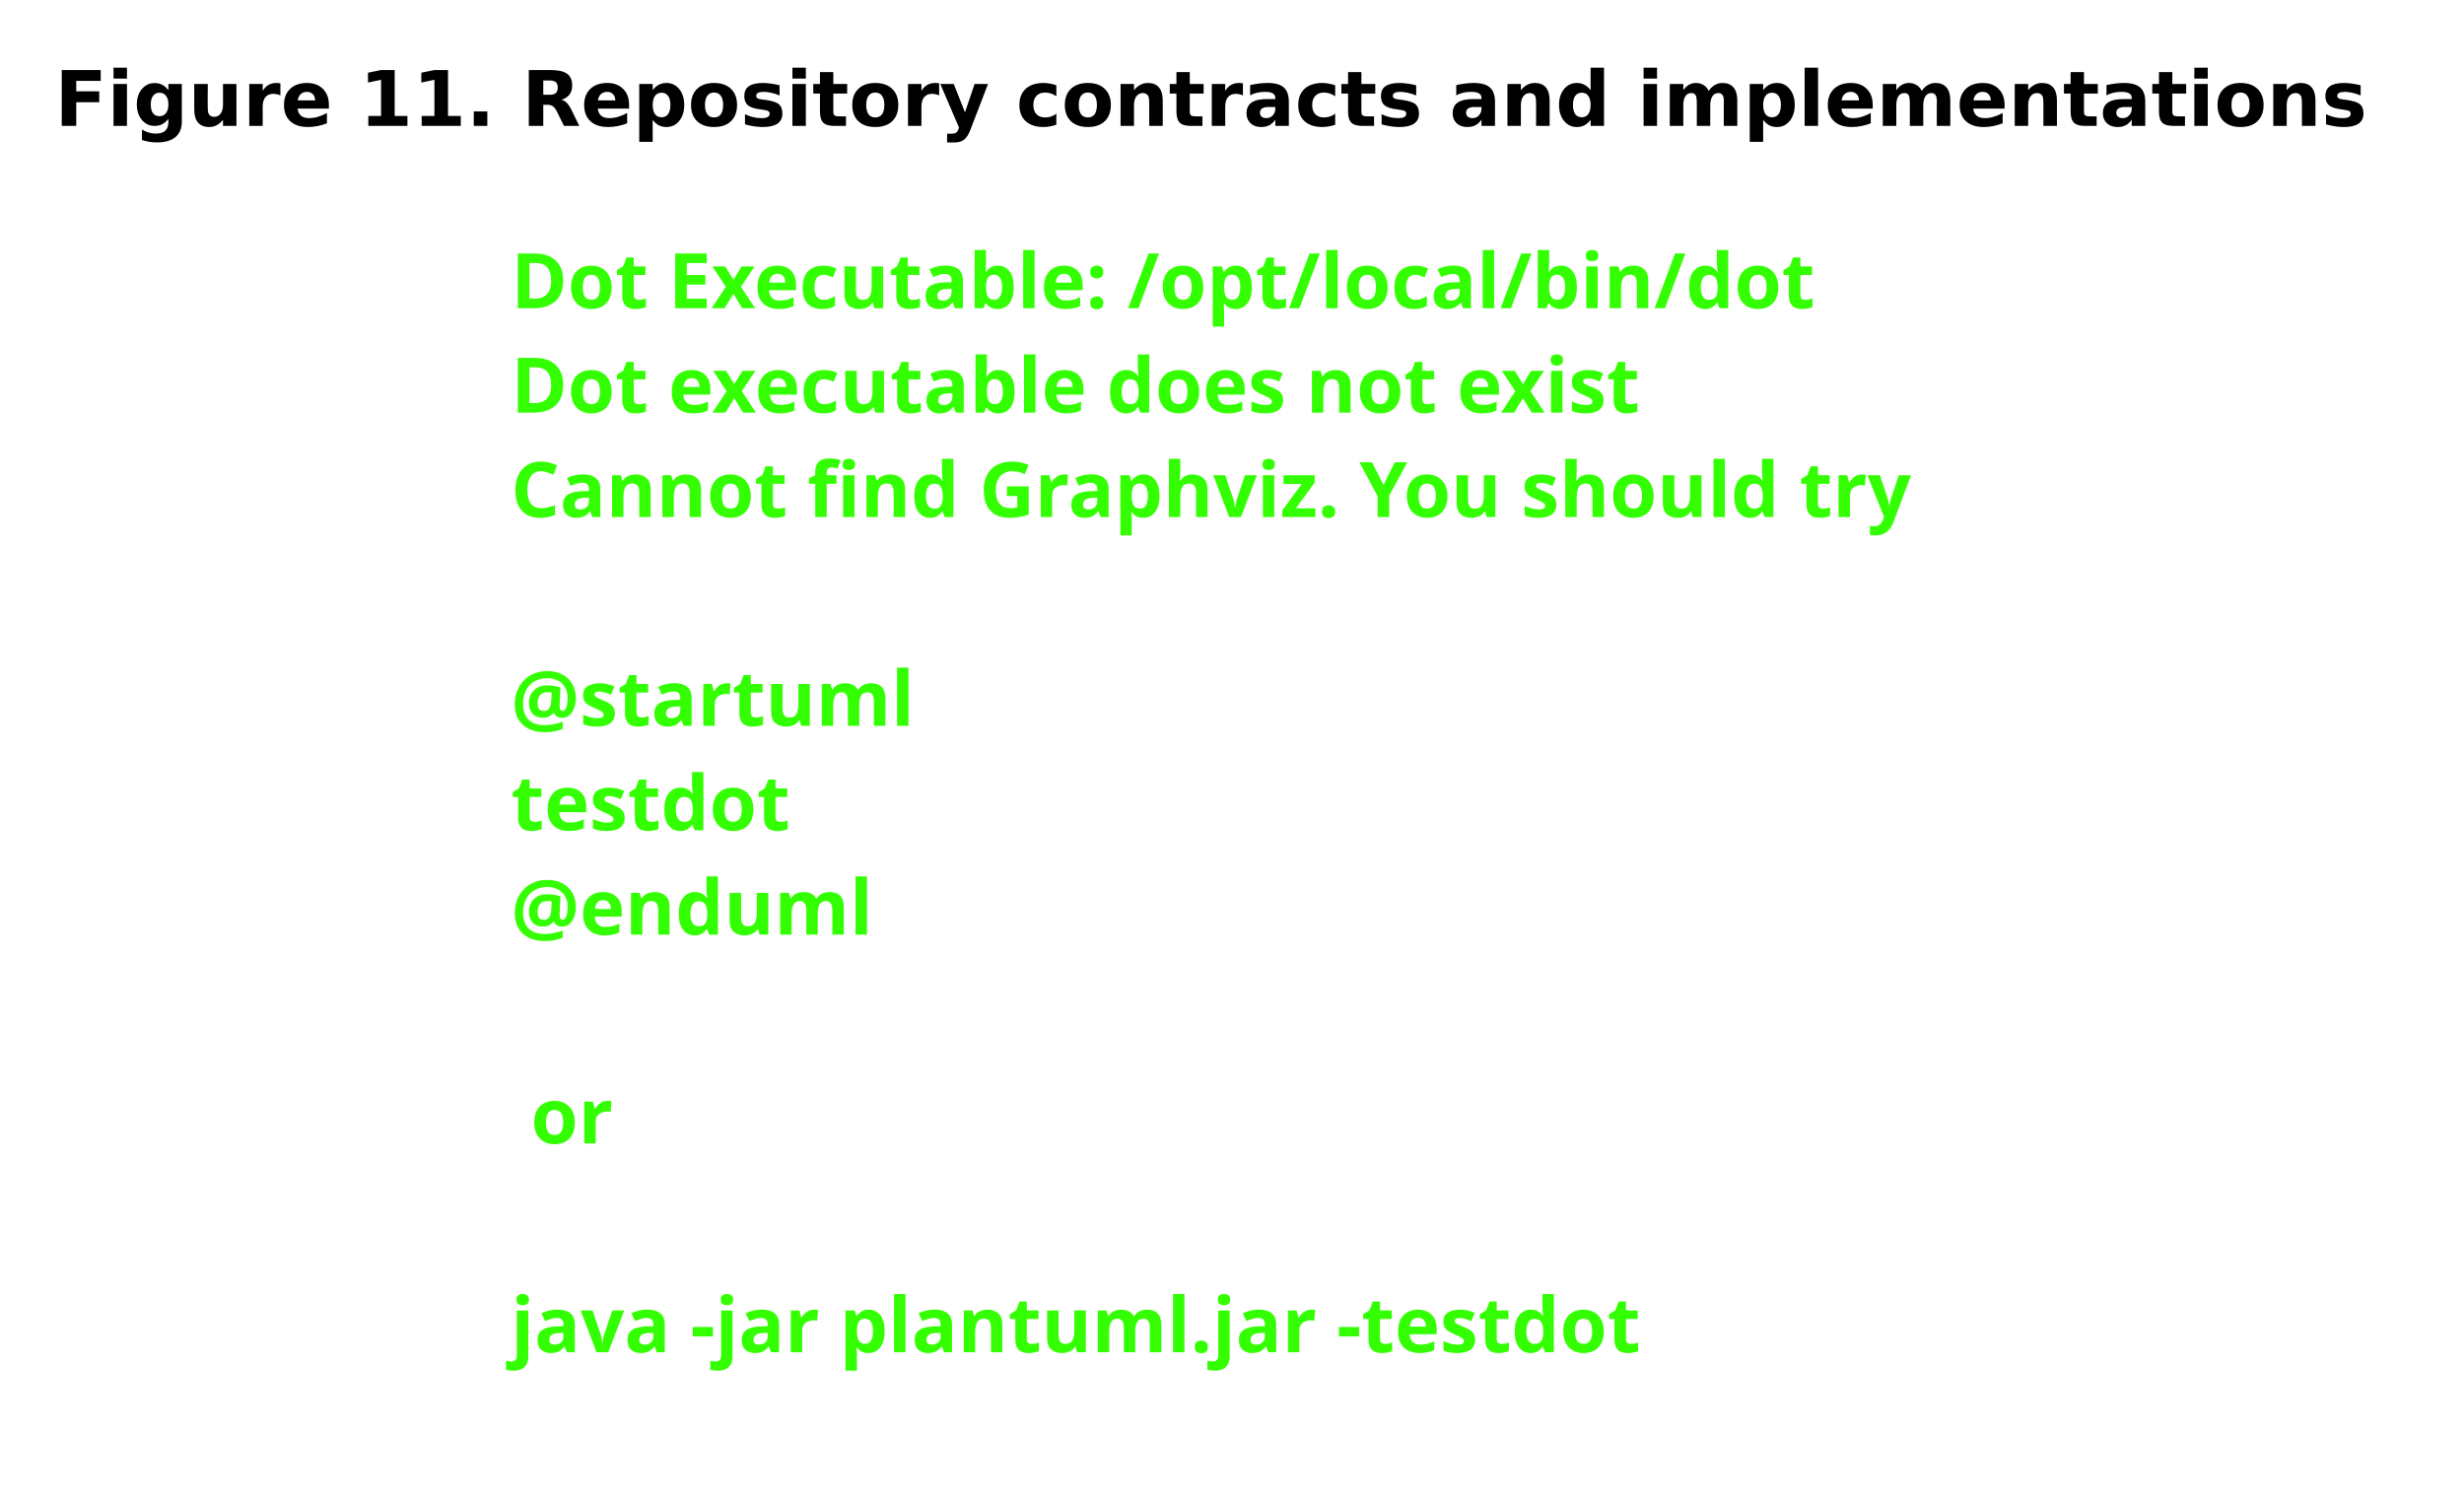
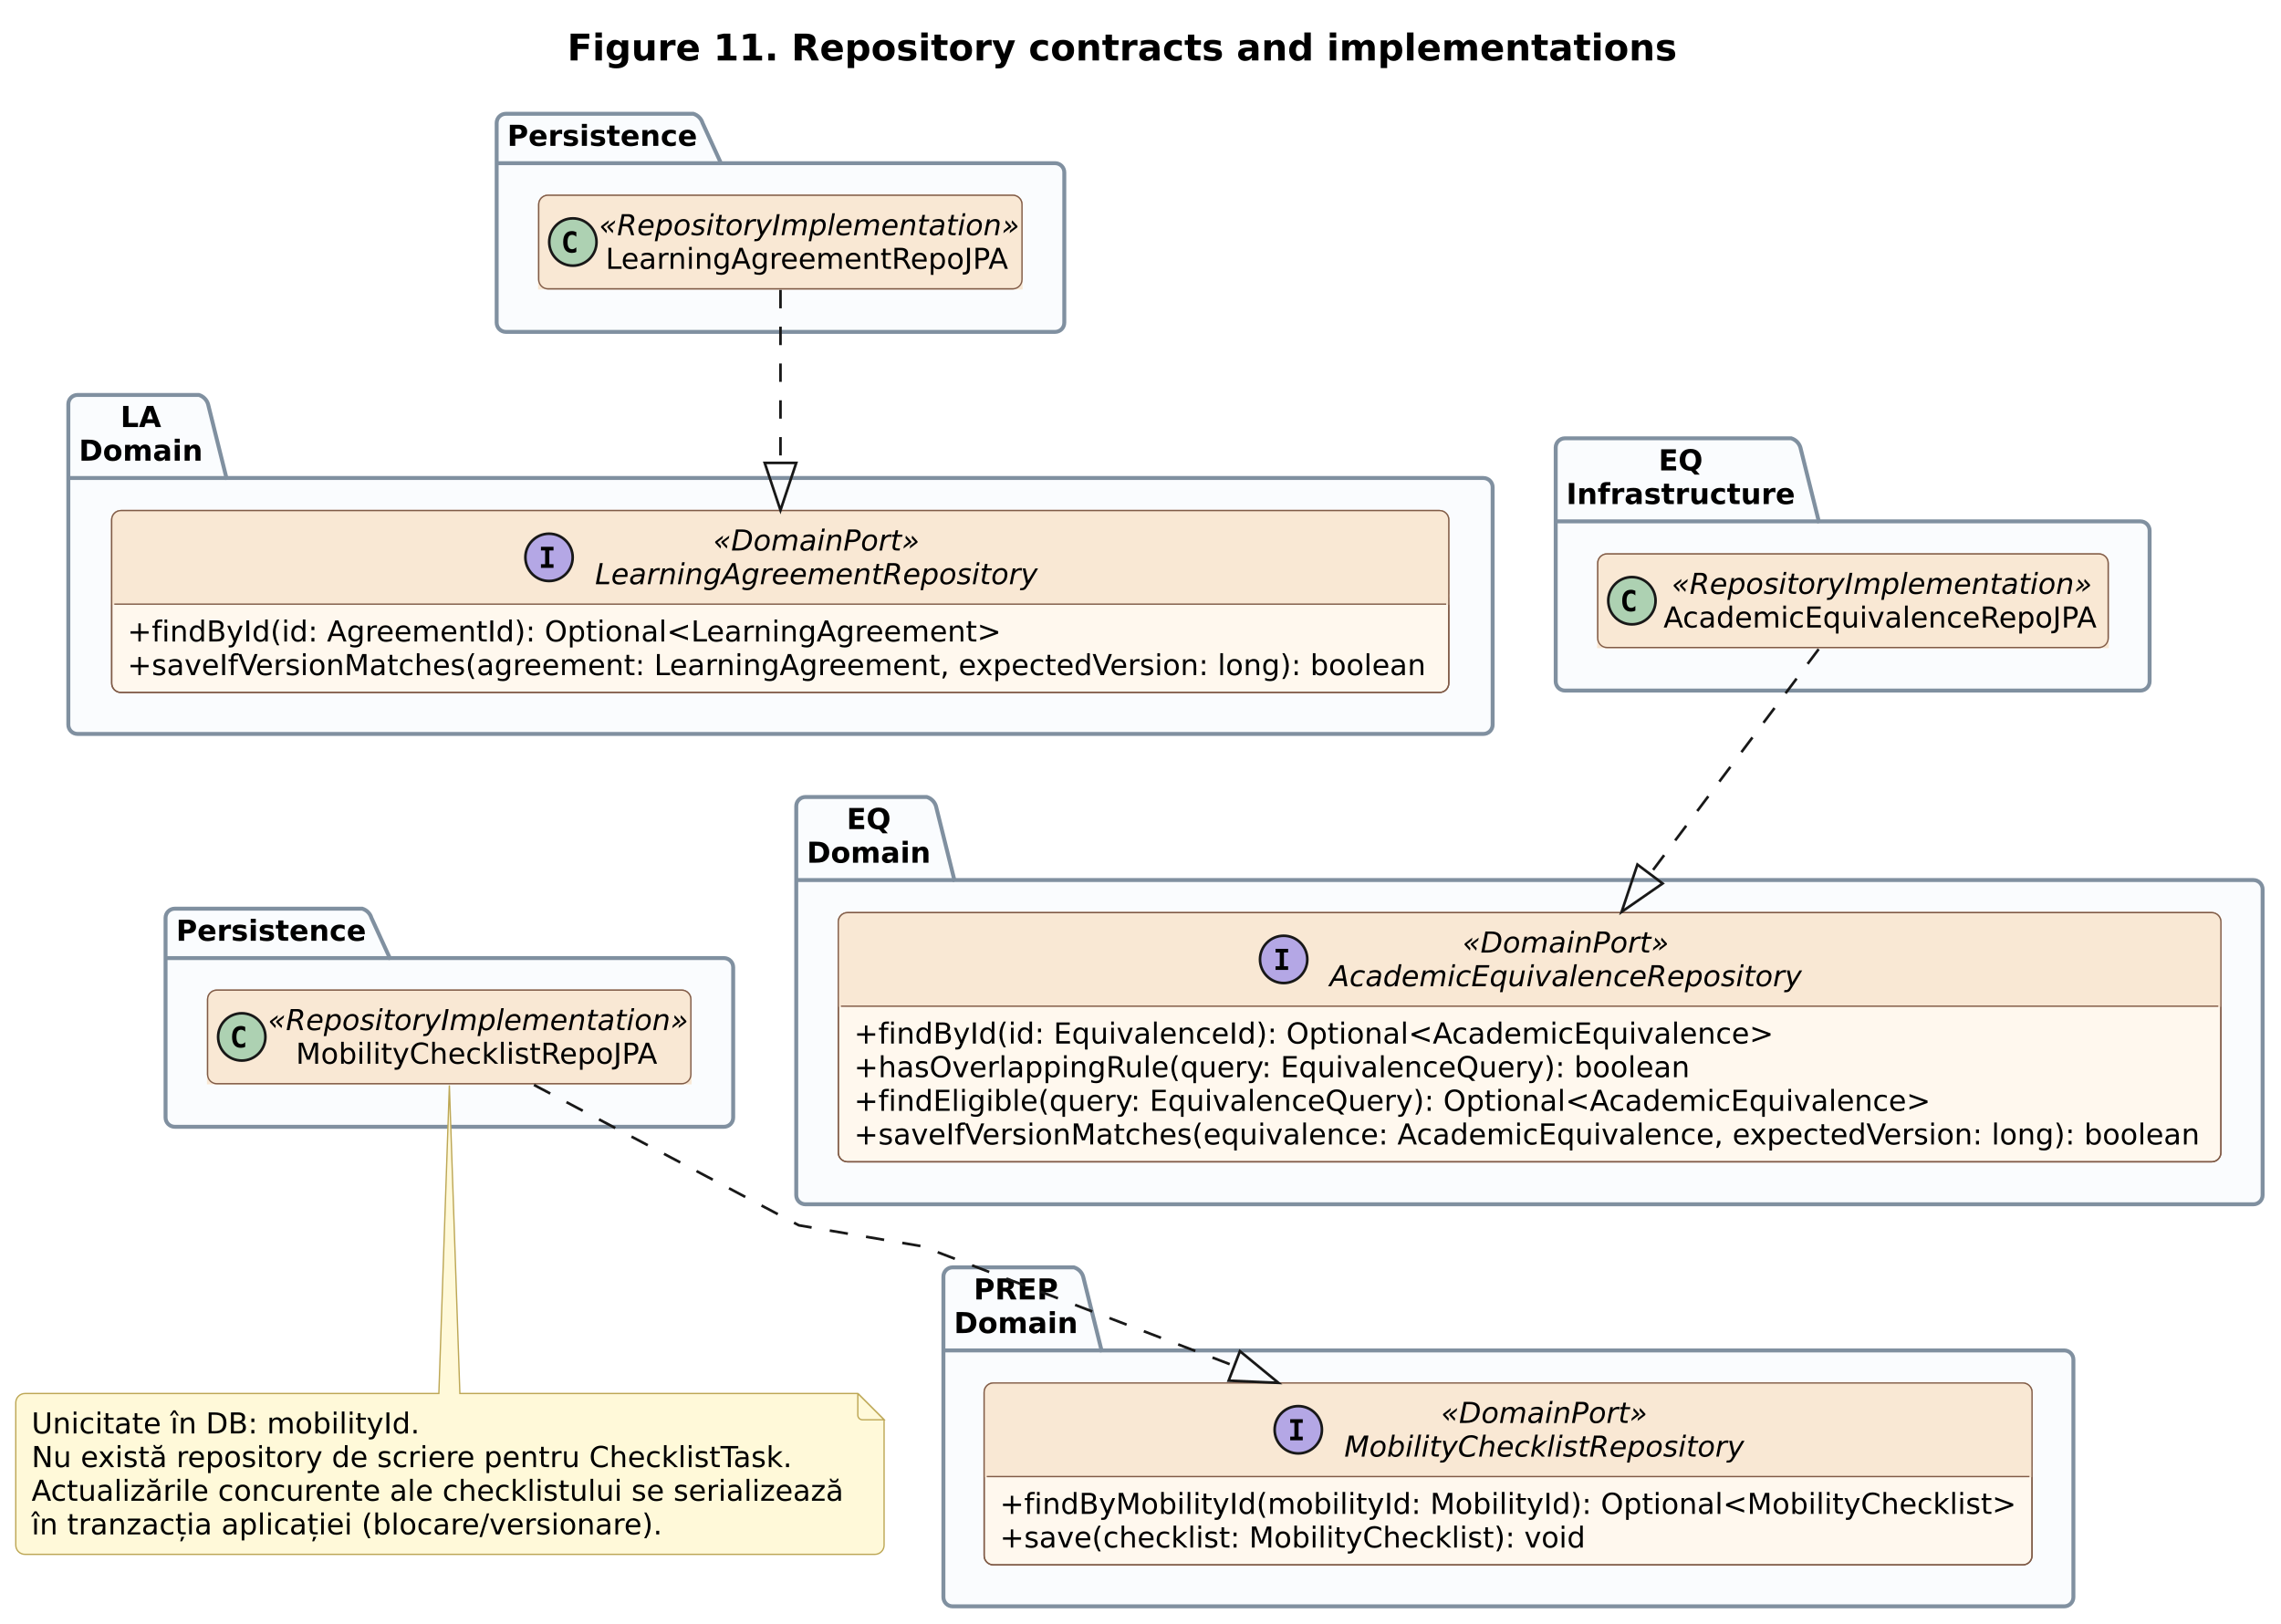
- <svg xmlns="http://www.w3.org/2000/svg" contentStyleType="text/css" data-diagram-type="CLASS" height="274px" preserveAspectRatio="none" style="width:450px;height:274px;background:#FFFFFF;" version="1.1" viewBox="0 0 450 274" width="450px" zoomAndPan="magnify">
+ <svg xmlns="http://www.w3.org/2000/svg" contentStyleType="text/css" data-diagram-type="CLASS" height="618px" preserveAspectRatio="none" style="width:868px;height:618px;background:#FFFFFF;" version="1.1" viewBox="0 0 868 618" width="868px" zoomAndPan="magnify">
  <defs />
  <g>
    <g class="title" data-source-line="1">
-       <text fill="#000000" font-family="DejaVu Sans" font-size="14" font-weight="bold" lengthAdjust="spacing" textLength="422.297" x="10" y="22.995">Figure 11. Repository contracts and implementations</text>
+       <text fill="#000000" font-family="DejaVu Sans" font-size="14" font-weight="bold" lengthAdjust="spacing" textLength="422.297" x="215.852" y="22.995">Figure 11. Repository contracts and implementations</text>
    </g>
-     <text fill="#33FF02" font-family="sans-serif" font-size="14" font-weight="bold" lengthAdjust="spacing" textLength="238.433" x="93.311" y="56.297">Dot Executable: /opt/local/bin/dot</text>
-     <text fill="#33FF02" font-family="sans-serif" font-size="14" font-weight="bold" lengthAdjust="spacing" textLength="207.003" x="93.311" y="75.365">Dot executable does not exist</text>
-     <text fill="#33FF02" font-family="sans-serif" font-size="14" font-weight="bold" lengthAdjust="spacing" textLength="256.675" x="93.311" y="94.433">Cannot find Graphviz. You should try</text>
-     <text fill="#33FF02" font-family="sans-serif" font-size="14" font-weight="bold" lengthAdjust="spacing" textLength="3.64" x="93.311" y="113.501"> </text>
-     <text fill="#33FF02" font-family="sans-serif" font-size="14" font-weight="bold" lengthAdjust="spacing" textLength="73.696" x="93.311" y="132.569">@startuml</text>
-     <text fill="#33FF02" font-family="sans-serif" font-size="14" font-weight="bold" lengthAdjust="spacing" textLength="50.988" x="93.311" y="151.637">testdot</text>
-     <text fill="#33FF02" font-family="sans-serif" font-size="14" font-weight="bold" lengthAdjust="spacing" textLength="66.108" x="93.311" y="170.704">@enduml</text>
-     <text fill="#33FF02" font-family="sans-serif" font-size="14" font-weight="bold" lengthAdjust="spacing" textLength="3.64" x="93.311" y="189.772"> </text>
-     <text fill="#33FF02" font-family="sans-serif" font-size="14" font-weight="bold" lengthAdjust="spacing" textLength="15.022" x="96.951" y="208.84">or</text>
-     <text fill="#33FF02" font-family="sans-serif" font-size="14" font-weight="bold" lengthAdjust="spacing" textLength="3.64" x="93.311" y="227.908"> </text>
-     <text fill="#33FF02" font-family="sans-serif" font-size="14" font-weight="bold" lengthAdjust="spacing" textLength="206.303" x="93.311" y="246.976">java -jar plantuml.jar -testdot</text>
-     <text fill="#33FF02" font-family="sans-serif" font-size="14" font-weight="bold" lengthAdjust="spacing" textLength="3.64" x="93.311" y="266.044"> </text>
+     <g class="cluster" data-qualified-name="AgreementDomain" data-source-line="5" id="ent0022">
+       <path d="M29.5,150.297 L75.674,150.297 A5.25,5.25 0 0 1 79.174,153.797 L86.174,181.906 L564.5,181.906 A3.5,3.5 0 0 1 568,185.406 L568,275.797 A3.5,3.5 0 0 1 564.5,279.297 L29.5,279.297 A3.5,3.5 0 0 1 26,275.797 L26,153.797 A3.5,3.5 0 0 1 29.5,150.297" fill="#FAFCFE" style="stroke:#8090A0;stroke-width:1.5;" />
+       <line style="stroke:#8090A0;stroke-width:1.5;" x1="26" x2="86.174" y1="181.906" y2="181.906" />
+       <text fill="#000000" font-family="DejaVu Sans" font-size="11" font-weight="bold" lengthAdjust="spacing" textLength="15.523" x="45.826" y="162.507">LA</text>
+       <text fill="#000000" font-family="DejaVu Sans" font-size="11" font-weight="bold" lengthAdjust="spacing" textLength="47.174" x="30" y="175.312">Domain</text>
+     </g>
+     <g class="cluster" data-qualified-name="AgreementPersistence" data-source-line="29" id="ent0050">
+       <path d="M192.5,43.297 L263.843,43.297 A5.25,5.25 0 0 1 267.343,46.797 L274.343,62.102 L401.5,62.102 A3.5,3.5 0 0 1 405,65.602 L405,122.797 A3.5,3.5 0 0 1 401.5,126.297 L192.5,126.297 A3.5,3.5 0 0 1 189,122.797 L189,46.797 A3.5,3.5 0 0 1 192.5,43.297" fill="#FAFCFE" style="stroke:#8090A0;stroke-width:1.5;" />
+       <line style="stroke:#8090A0;stroke-width:1.5;" x1="189" x2="274.343" y1="62.102" y2="62.102" />
+       <text fill="#000000" font-family="DejaVu Sans" font-size="11" font-weight="bold" lengthAdjust="spacing" textLength="72.343" x="193" y="55.507">Persistence</text>
+     </g>
+     <g class="cluster" data-qualified-name="EquivalenceDomain" data-source-line="5" id="ent0071">
+       <path d="M306.5,303.297 L352.674,303.297 A5.25,5.25 0 0 1 356.174,306.797 L363.174,334.906 L857.5,334.906 A3.5,3.5 0 0 1 861,338.406 L861,454.797 A3.5,3.5 0 0 1 857.5,458.297 L306.5,458.297 A3.5,3.5 0 0 1 303,454.797 L303,306.797 A3.5,3.5 0 0 1 306.5,303.297" fill="#FAFCFE" style="stroke:#8090A0;stroke-width:1.5;" />
+       <line style="stroke:#8090A0;stroke-width:1.5;" x1="303" x2="363.174" y1="334.906" y2="334.906" />
+       <text fill="#000000" font-family="DejaVu Sans" font-size="11" font-weight="bold" lengthAdjust="spacing" textLength="16.865" x="322.154" y="315.507">EQ</text>
+       <text fill="#000000" font-family="DejaVu Sans" font-size="11" font-weight="bold" lengthAdjust="spacing" textLength="47.174" x="307" y="328.312">Domain</text>
+     </g>
+     <g class="cluster" data-qualified-name="EquivalenceInfrastructure" data-source-line="18" id="ent0083">
+       <path d="M595.5,166.797 L681.614,166.797 A5.25,5.25 0 0 1 685.114,170.297 L692.114,198.406 L814.5,198.406 A3.5,3.5 0 0 1 818,201.906 L818,259.297 A3.5,3.5 0 0 1 814.5,262.797 L595.5,262.797 A3.5,3.5 0 0 1 592,259.297 L592,170.297 A3.5,3.5 0 0 1 595.5,166.797" fill="#FAFCFE" style="stroke:#8090A0;stroke-width:1.5;" />
+       <line style="stroke:#8090A0;stroke-width:1.5;" x1="592" x2="692.114" y1="198.406" y2="198.406" />
+       <text fill="#000000" font-family="DejaVu Sans" font-size="11" font-weight="bold" lengthAdjust="spacing" textLength="16.865" x="631.124" y="179.007">EQ</text>
+       <text fill="#000000" font-family="DejaVu Sans" font-size="11" font-weight="bold" lengthAdjust="spacing" textLength="87.114" x="596" y="191.812">Infrastructure</text>
+     </g>
+     <g class="cluster" data-qualified-name="PreparationDomain" data-source-line="4" id="ent0090">
+       <path d="M362.5,482.297 L408.674,482.297 A5.25,5.25 0 0 1 412.174,485.797 L419.174,513.906 L785.5,513.906 A3.5,3.5 0 0 1 789,517.406 L789,607.797 A3.5,3.5 0 0 1 785.5,611.297 L362.5,611.297 A3.5,3.5 0 0 1 359,607.797 L359,485.797 A3.5,3.5 0 0 1 362.5,482.297" fill="#FAFCFE" style="stroke:#8090A0;stroke-width:1.5;" />
+       <line style="stroke:#8090A0;stroke-width:1.5;" x1="359" x2="419.174" y1="513.906" y2="513.906" />
+       <text fill="#000000" font-family="DejaVu Sans" font-size="11" font-weight="bold" lengthAdjust="spacing" textLength="32.108" x="370.533" y="494.507">PREP</text>
+       <text fill="#000000" font-family="DejaVu Sans" font-size="11" font-weight="bold" lengthAdjust="spacing" textLength="47.174" x="363" y="507.312">Domain</text>
+     </g>
+     <g class="cluster" data-qualified-name="PreparationPersistence" data-source-line="27" id="ent0110">
+       <path d="M66.5,345.797 L137.843,345.797 A5.25,5.25 0 0 1 141.343,349.297 L148.343,364.602 L275.5,364.602 A3.5,3.5 0 0 1 279,368.102 L279,425.297 A3.5,3.5 0 0 1 275.5,428.797 L66.5,428.797 A3.5,3.5 0 0 1 63,425.297 L63,349.297 A3.5,3.5 0 0 1 66.5,345.797" fill="#FAFCFE" style="stroke:#8090A0;stroke-width:1.5;" />
+       <line style="stroke:#8090A0;stroke-width:1.5;" x1="63" x2="148.343" y1="364.602" y2="364.602" />
+       <text fill="#000000" font-family="DejaVu Sans" font-size="11" font-weight="bold" lengthAdjust="spacing" textLength="72.343" x="67" y="358.007">Persistence</text>
+     </g>
+     <g class="entity" data-qualified-name="AgreementDomain.LearningAgreementRepository" data-source-line="42" id="ent0026">
+       <rect fill="#FFF8EE" height="69.219" rx="3.5" ry="3.5" style="stroke:#805B47;stroke-width:0.5;" width="508.815" x="42.5" y="194.297" />
+       <rect fill="#F9E8D4" height="35.609" rx="3.5" ry="3.5" style="stroke:#F9E8D4;stroke-width:0.5;" width="508.815" x="42.5" y="194.297" />
+       <rect fill="#F9E8D4" height="3.5" style="stroke:#F9E8D4;stroke-width:0.5;" width="508.815" x="42.5" y="226.406" />
+       <rect fill="none" height="69.219" rx="3.5" ry="3.5" style="stroke:#805B47;stroke-width:0.5;" width="508.815" x="42.5" y="194.297" />
+       <ellipse cx="208.928" cy="212.102" fill="#B4A7E5" rx="9" ry="9" style="stroke:#181818;stroke-width:1;" />
+       <path d="M205.85,209.477 L205.85,208.086 L210.631,208.086 L210.631,209.477 L209.038,209.477 L209.038,214.711 L210.631,214.711 L210.631,216.102 L205.85,216.102 L205.85,214.711 L207.444,214.711 L207.444,209.477 L205.85,209.477 Z " fill="#000000" />
+       <text fill="#000000" font-family="DejaVu Sans" font-size="11" font-style="italic" lengthAdjust="spacing" textLength="78.461" x="271.427" y="209.507">«DomainPort»</text>
+       <text fill="#000000" font-family="DejaVu Sans" font-size="11" font-style="italic" lengthAdjust="spacing" textLength="168.459" x="226.428" y="222.312">LearningAgreementRepository</text>
+       <line style="stroke:#805B47;stroke-width:0.5;" x1="43.5" x2="550.315" y1="229.906" y2="229.906" />
+       <text fill="#000000" font-family="DejaVu Sans" font-size="11" lengthAdjust="spacing" textLength="333.384" x="48.5" y="244.117">+findById(id: AgreementId): Optional&lt;LearningAgreement&gt;</text>
+       <text fill="#000000" font-family="DejaVu Sans" font-size="11" lengthAdjust="spacing" textLength="496.815" x="48.5" y="256.921">+saveIfVersionMatches(agreement: LearningAgreement, expectedVersion: long): boolean</text>
+     </g>
+     <g class="entity" data-qualified-name="AgreementPersistence.LearningAgreementRepoJPA" data-source-line="30" id="ent0051">
+       <rect fill="#FFF8EE" height="35.609" rx="3.5" ry="3.5" style="stroke:#805B47;stroke-width:0.5;" width="183.908" x="205" y="74.297" />
+       <rect fill="#F9E8D4" height="35.609" rx="3.5" ry="3.5" style="stroke:#F9E8D4;stroke-width:0.5;" width="183.908" x="205" y="74.297" />
+       <rect fill="#F9E8D4" height="3.5" style="stroke:#F9E8D4;stroke-width:0.5;" width="183.908" x="205" y="106.406" />
+       <rect fill="none" height="35.609" rx="3.5" ry="3.5" style="stroke:#805B47;stroke-width:0.5;" width="183.908" x="205" y="74.297" />
+       <ellipse cx="218" cy="92.102" fill="#ADD1B2" rx="9" ry="9" style="stroke:#181818;stroke-width:1;" />
+       <path d="M219.312,95.867 Q218.938,96.07 218.516,96.164 Q218.109,96.258 217.641,96.258 Q216.031,96.258 215.172,95.195 Q214.312,94.117 214.312,92.102 Q214.312,90.07 215.172,89.008 Q216.031,87.93 217.641,87.93 Q218.109,87.93 218.516,88.039 Q218.938,88.133 219.312,88.32 L219.312,90.086 Q218.891,89.711 218.5,89.539 Q218.125,89.367 217.719,89.367 Q216.859,89.367 216.406,90.055 Q215.969,90.742 215.969,92.102 Q215.969,93.461 216.406,94.148 Q216.859,94.836 217.719,94.836 Q218.125,94.836 218.5,94.664 Q218.891,94.492 219.312,94.102 L219.312,95.867 Z " fill="#000000" />
+       <text fill="#000000" font-family="DejaVu Sans" font-size="11" font-style="italic" lengthAdjust="spacing" textLength="159.908" x="228" y="89.507">«RepositoryImplementation»</text>
+       <text fill="#000000" font-family="DejaVu Sans" font-size="11" lengthAdjust="spacing" textLength="154.999" x="230.455" y="102.312">LearningAgreementRepoJPA</text>
+     </g>
+     <g class="entity" data-qualified-name="EquivalenceDomain.AcademicEquivalenceRepository" data-source-line="28" id="ent0074">
+       <rect fill="#FFF8EE" height="94.828" rx="3.5" ry="3.5" style="stroke:#805B47;stroke-width:0.5;" width="526.137" x="319" y="347.297" />
+       <rect fill="#F9E8D4" height="35.609" rx="3.5" ry="3.5" style="stroke:#F9E8D4;stroke-width:0.5;" width="526.137" x="319" y="347.297" />
+       <rect fill="#F9E8D4" height="3.5" style="stroke:#F9E8D4;stroke-width:0.5;" width="526.137" x="319" y="379.406" />
+       <rect fill="none" height="94.828" rx="3.5" ry="3.5" style="stroke:#805B47;stroke-width:0.5;" width="526.137" x="319" y="347.297" />
+       <ellipse cx="488.474" cy="365.102" fill="#B4A7E5" rx="9" ry="9" style="stroke:#181818;stroke-width:1;" />
+       <path d="M485.396,362.477 L485.396,361.086 L490.177,361.086 L490.177,362.477 L488.583,362.477 L488.583,367.711 L490.177,367.711 L490.177,369.102 L485.396,369.102 L485.396,367.711 L486.989,367.711 L486.989,362.477 L485.396,362.477 Z " fill="#000000" />
+       <text fill="#000000" font-family="DejaVu Sans" font-size="11" font-style="italic" lengthAdjust="spacing" textLength="78.461" x="556.588" y="362.507">«DomainPort»</text>
+       <text fill="#000000" font-family="DejaVu Sans" font-size="11" font-style="italic" lengthAdjust="spacing" textLength="179.69" x="505.974" y="375.312">AcademicEquivalenceRepository</text>
+       <line style="stroke:#805B47;stroke-width:0.5;" x1="320" x2="844.137" y1="382.906" y2="382.906" />
+       <text fill="#000000" font-family="DejaVu Sans" font-size="11" lengthAdjust="spacing" textLength="350.104" x="325" y="397.117">+findById(id: EquivalenceId): Optional&lt;AcademicEquivalence&gt;</text>
+       <text fill="#000000" font-family="DejaVu Sans" font-size="11" lengthAdjust="spacing" textLength="319.301" x="325" y="409.921">+hasOverlappingRule(query: EquivalenceQuery): boolean</text>
+       <text fill="#000000" font-family="DejaVu Sans" font-size="11" lengthAdjust="spacing" textLength="410.647" x="325" y="422.726">+findEligible(query: EquivalenceQuery): Optional&lt;AcademicEquivalence&gt;</text>
+       <text fill="#000000" font-family="DejaVu Sans" font-size="11" lengthAdjust="spacing" textLength="514.137" x="325" y="435.531">+saveIfVersionMatches(equivalence: AcademicEquivalence, expectedVersion: long): boolean</text>
+     </g>
+     <g class="entity" data-qualified-name="EquivalenceInfrastructure.AcademicEquivalenceRepoJPA" data-source-line="19" id="ent0084">
+       <rect fill="#FFF8EE" height="35.609" rx="3.5" ry="3.5" style="stroke:#805B47;stroke-width:0.5;" width="194.23" x="608" y="210.797" />
+       <rect fill="#F9E8D4" height="35.609" rx="3.5" ry="3.5" style="stroke:#F9E8D4;stroke-width:0.5;" width="194.23" x="608" y="210.797" />
+       <rect fill="#F9E8D4" height="3.5" style="stroke:#F9E8D4;stroke-width:0.5;" width="194.23" x="608" y="242.906" />
+       <rect fill="none" height="35.609" rx="3.5" ry="3.5" style="stroke:#805B47;stroke-width:0.5;" width="194.23" x="608" y="210.797" />
+       <ellipse cx="621" cy="228.602" fill="#ADD1B2" rx="9" ry="9" style="stroke:#181818;stroke-width:1;" />
+       <path d="M622.312,232.367 Q621.938,232.57 621.516,232.664 Q621.109,232.758 620.641,232.758 Q619.031,232.758 618.172,231.695 Q617.312,230.617 617.312,228.602 Q617.312,226.57 618.172,225.508 Q619.031,224.43 620.641,224.43 Q621.109,224.43 621.516,224.539 Q621.938,224.633 622.312,224.82 L622.312,226.586 Q621.891,226.211 621.5,226.039 Q621.125,225.867 620.719,225.867 Q619.859,225.867 619.406,226.555 Q618.969,227.242 618.969,228.602 Q618.969,229.961 619.406,230.648 Q619.859,231.336 620.719,231.336 Q621.125,231.336 621.5,231.164 Q621.891,230.992 622.312,230.602 L622.312,232.367 Z " fill="#000000" />
+       <text fill="#000000" font-family="DejaVu Sans" font-size="11" font-style="italic" lengthAdjust="spacing" textLength="159.908" x="636.161" y="226.007">«RepositoryImplementation»</text>
+       <text fill="#000000" font-family="DejaVu Sans" font-size="11" lengthAdjust="spacing" textLength="166.23" x="633" y="238.812">AcademicEquivalenceRepoJPA</text>
+     </g>
+     <g class="entity" data-qualified-name="PreparationDomain.MobilityChecklistRepository" data-source-line="72" id="ent0098">
+       <rect fill="#FFF8EE" height="69.219" rx="3.5" ry="3.5" style="stroke:#805B47;stroke-width:0.5;" width="398.762" x="374.5" y="526.297" />
+       <rect fill="#F9E8D4" height="35.609" rx="3.5" ry="3.5" style="stroke:#F9E8D4;stroke-width:0.5;" width="398.762" x="374.5" y="526.297" />
+       <rect fill="#F9E8D4" height="3.5" style="stroke:#F9E8D4;stroke-width:0.5;" width="398.762" x="374.5" y="558.406" />
+       <rect fill="none" height="69.219" rx="3.5" ry="3.5" style="stroke:#805B47;stroke-width:0.5;" width="398.762" x="374.5" y="526.297" />
+       <ellipse cx="494.044" cy="544.102" fill="#B4A7E5" rx="9" ry="9" style="stroke:#181818;stroke-width:1;" />
+       <path d="M490.966,541.477 L490.966,540.086 L495.747,540.086 L495.747,541.477 L494.153,541.477 L494.153,546.711 L495.747,546.711 L495.747,548.102 L490.966,548.102 L490.966,546.711 L492.56,546.711 L492.56,541.477 L490.966,541.477 Z " fill="#000000" />
+       <text fill="#000000" font-family="DejaVu Sans" font-size="11" font-style="italic" lengthAdjust="spacing" textLength="78.461" x="548.4" y="541.507">«DomainPort»</text>
+       <text fill="#000000" font-family="DejaVu Sans" font-size="11" font-style="italic" lengthAdjust="spacing" textLength="152.174" x="511.544" y="554.312">MobilityChecklistRepository</text>
+       <line style="stroke:#805B47;stroke-width:0.5;" x1="375.5" x2="772.262" y1="561.906" y2="561.906" />
+       <text fill="#000000" font-family="DejaVu Sans" font-size="11" lengthAdjust="spacing" textLength="386.762" x="380.5" y="576.117">+findByMobilityId(mobilityId: MobilityId): Optional&lt;MobilityChecklist&gt;</text>
+       <text fill="#000000" font-family="DejaVu Sans" font-size="11" lengthAdjust="spacing" textLength="222.782" x="380.5" y="588.921">+save(checklist: MobilityChecklist): void</text>
+     </g>
+     <g class="entity" data-qualified-name="PreparationPersistence.MobilityChecklistRepoJPA" data-source-line="28" id="ent0111">
+       <rect fill="#FFF8EE" height="35.609" rx="3.5" ry="3.5" style="stroke:#805B47;stroke-width:0.5;" width="183.908" x="79" y="376.797" />
+       <rect fill="#F9E8D4" height="35.609" rx="3.5" ry="3.5" style="stroke:#F9E8D4;stroke-width:0.5;" width="183.908" x="79" y="376.797" />
+       <rect fill="#F9E8D4" height="3.5" style="stroke:#F9E8D4;stroke-width:0.5;" width="183.908" x="79" y="408.906" />
+       <rect fill="none" height="35.609" rx="3.5" ry="3.5" style="stroke:#805B47;stroke-width:0.5;" width="183.908" x="79" y="376.797" />
+       <ellipse cx="92" cy="394.602" fill="#ADD1B2" rx="9" ry="9" style="stroke:#181818;stroke-width:1;" />
+       <path d="M93.312,398.367 Q92.938,398.57 92.516,398.664 Q92.109,398.758 91.641,398.758 Q90.031,398.758 89.172,397.695 Q88.312,396.617 88.312,394.602 Q88.312,392.57 89.172,391.508 Q90.031,390.43 91.641,390.43 Q92.109,390.43 92.516,390.539 Q92.938,390.633 93.312,390.82 L93.312,392.586 Q92.891,392.211 92.5,392.039 Q92.125,391.867 91.719,391.867 Q90.859,391.867 90.406,392.555 Q89.969,393.242 89.969,394.602 Q89.969,395.961 90.406,396.648 Q90.859,397.336 91.719,397.336 Q92.125,397.336 92.5,397.164 Q92.891,396.992 93.312,396.602 L93.312,398.367 Z " fill="#000000" />
+       <text fill="#000000" font-family="DejaVu Sans" font-size="11" font-style="italic" lengthAdjust="spacing" textLength="159.908" x="102" y="392.007">«RepositoryImplementation»</text>
+       <text fill="#000000" font-family="DejaVu Sans" font-size="11" lengthAdjust="spacing" textLength="138.714" x="112.597" y="404.812">MobilityChecklistRepoJPA</text>
+     </g>
+     <g class="entity" data-qualified-name="GMN123" data-source-line="35" id="ent0124">
+       <path d="M6,533.797 L6,588.016 A3.5,3.5 0 0 0 9.5,591.516 L332.929,591.516 A3.5,3.5 0 0 0 336.429,588.016 L336.429,540.297 L326.429,530.297 L175,530.297 L171,413.037 L167,530.297 L9.5,530.297 A3.5,3.5 0 0 0 6,533.797" fill="#FFF9D9" style="stroke:#BDA755;stroke-width:0.5;" />
+       <path d="M326.429,530.297 L326.429,538.547 A1.75,1.75 0 0 0 328.179,540.297 L336.429,540.297 L326.429,530.297" fill="#FFF9D9" style="stroke:#BDA755;stroke-width:0.5;" />
+       <text fill="#000000" font-family="DejaVu Sans" font-size="11" lengthAdjust="spacing" textLength="147.7" x="12" y="545.507">Unicitate în DB: mobilityId.</text>
+       <text fill="#000000" font-family="DejaVu Sans" font-size="11" lengthAdjust="spacing" textLength="291.908" x="12" y="558.312">Nu există repository de scriere pentru ChecklistTask.</text>
+       <text fill="#000000" font-family="DejaVu Sans" font-size="11" lengthAdjust="spacing" textLength="309.429" x="12" y="571.117">Actualizările concurente ale checklistului se serializează</text>
+       <text fill="#000000" font-family="DejaVu Sans" font-size="11" lengthAdjust="spacing" textLength="240.507" x="12" y="583.921">în tranzacția aplicației (blocare/versionare).</text>
+     </g>
+     <g class="link" data-entity-1="ent0051" data-entity-2="ent0026" data-link-type="extension" data-source-line="55" id="lnk59">
+       <path codeLine="55" d="M297,110.327 C297,131.327 297,149.487 297,176.157" fill="none" id="LearningAgreementRepoJPA-to-LearningAgreementRepository" style="stroke:#181818;stroke-width:1;stroke-dasharray:7,7;" />
+       <polygon fill="none" points="297,194.157,303,176.157,291,176.157,297,194.157" style="stroke:#181818;stroke-width:1;" />
+     </g>
+     <g class="link" data-entity-1="ent0084" data-entity-2="ent0074" data-link-type="extension" data-source-line="25" id="lnk85">
+       <path codeLine="25" d="M692.07,247.037 C674.43,270.557 652.951,299.197 627.891,332.607" fill="none" id="AcademicEquivalenceRepoJPA-to-AcademicEquivalenceRepository" style="stroke:#181818;stroke-width:1;stroke-dasharray:7,7;" />
+       <polygon fill="none" points="617.09,347.007,632.691,336.208,623.091,329.007,617.09,347.007" style="stroke:#181818;stroke-width:1;" />
+     </g>
+     <g class="link" data-entity-1="ent0111" data-entity-2="ent0098" data-link-type="extension" data-source-line="41" id="lnk115">
+       <path codeLine="41" d="M203.2,412.867 C242.56,433.727 304,466.297 304,466.297 C304,466.297 351,474.297 351,474.297 C351,474.297 407.223,495.853 469.693,519.803" fill="none" id="MobilityChecklistRepoJPA-to-MobilityChecklistRepository" style="stroke:#181818;stroke-width:1;stroke-dasharray:7,7;" />
+       <polygon fill="none" points="486.5,526.247,471.841,514.201,467.545,525.406,486.5,526.247" style="stroke:#181818;stroke-width:1;" />
+     </g>
  </g>
</svg>
